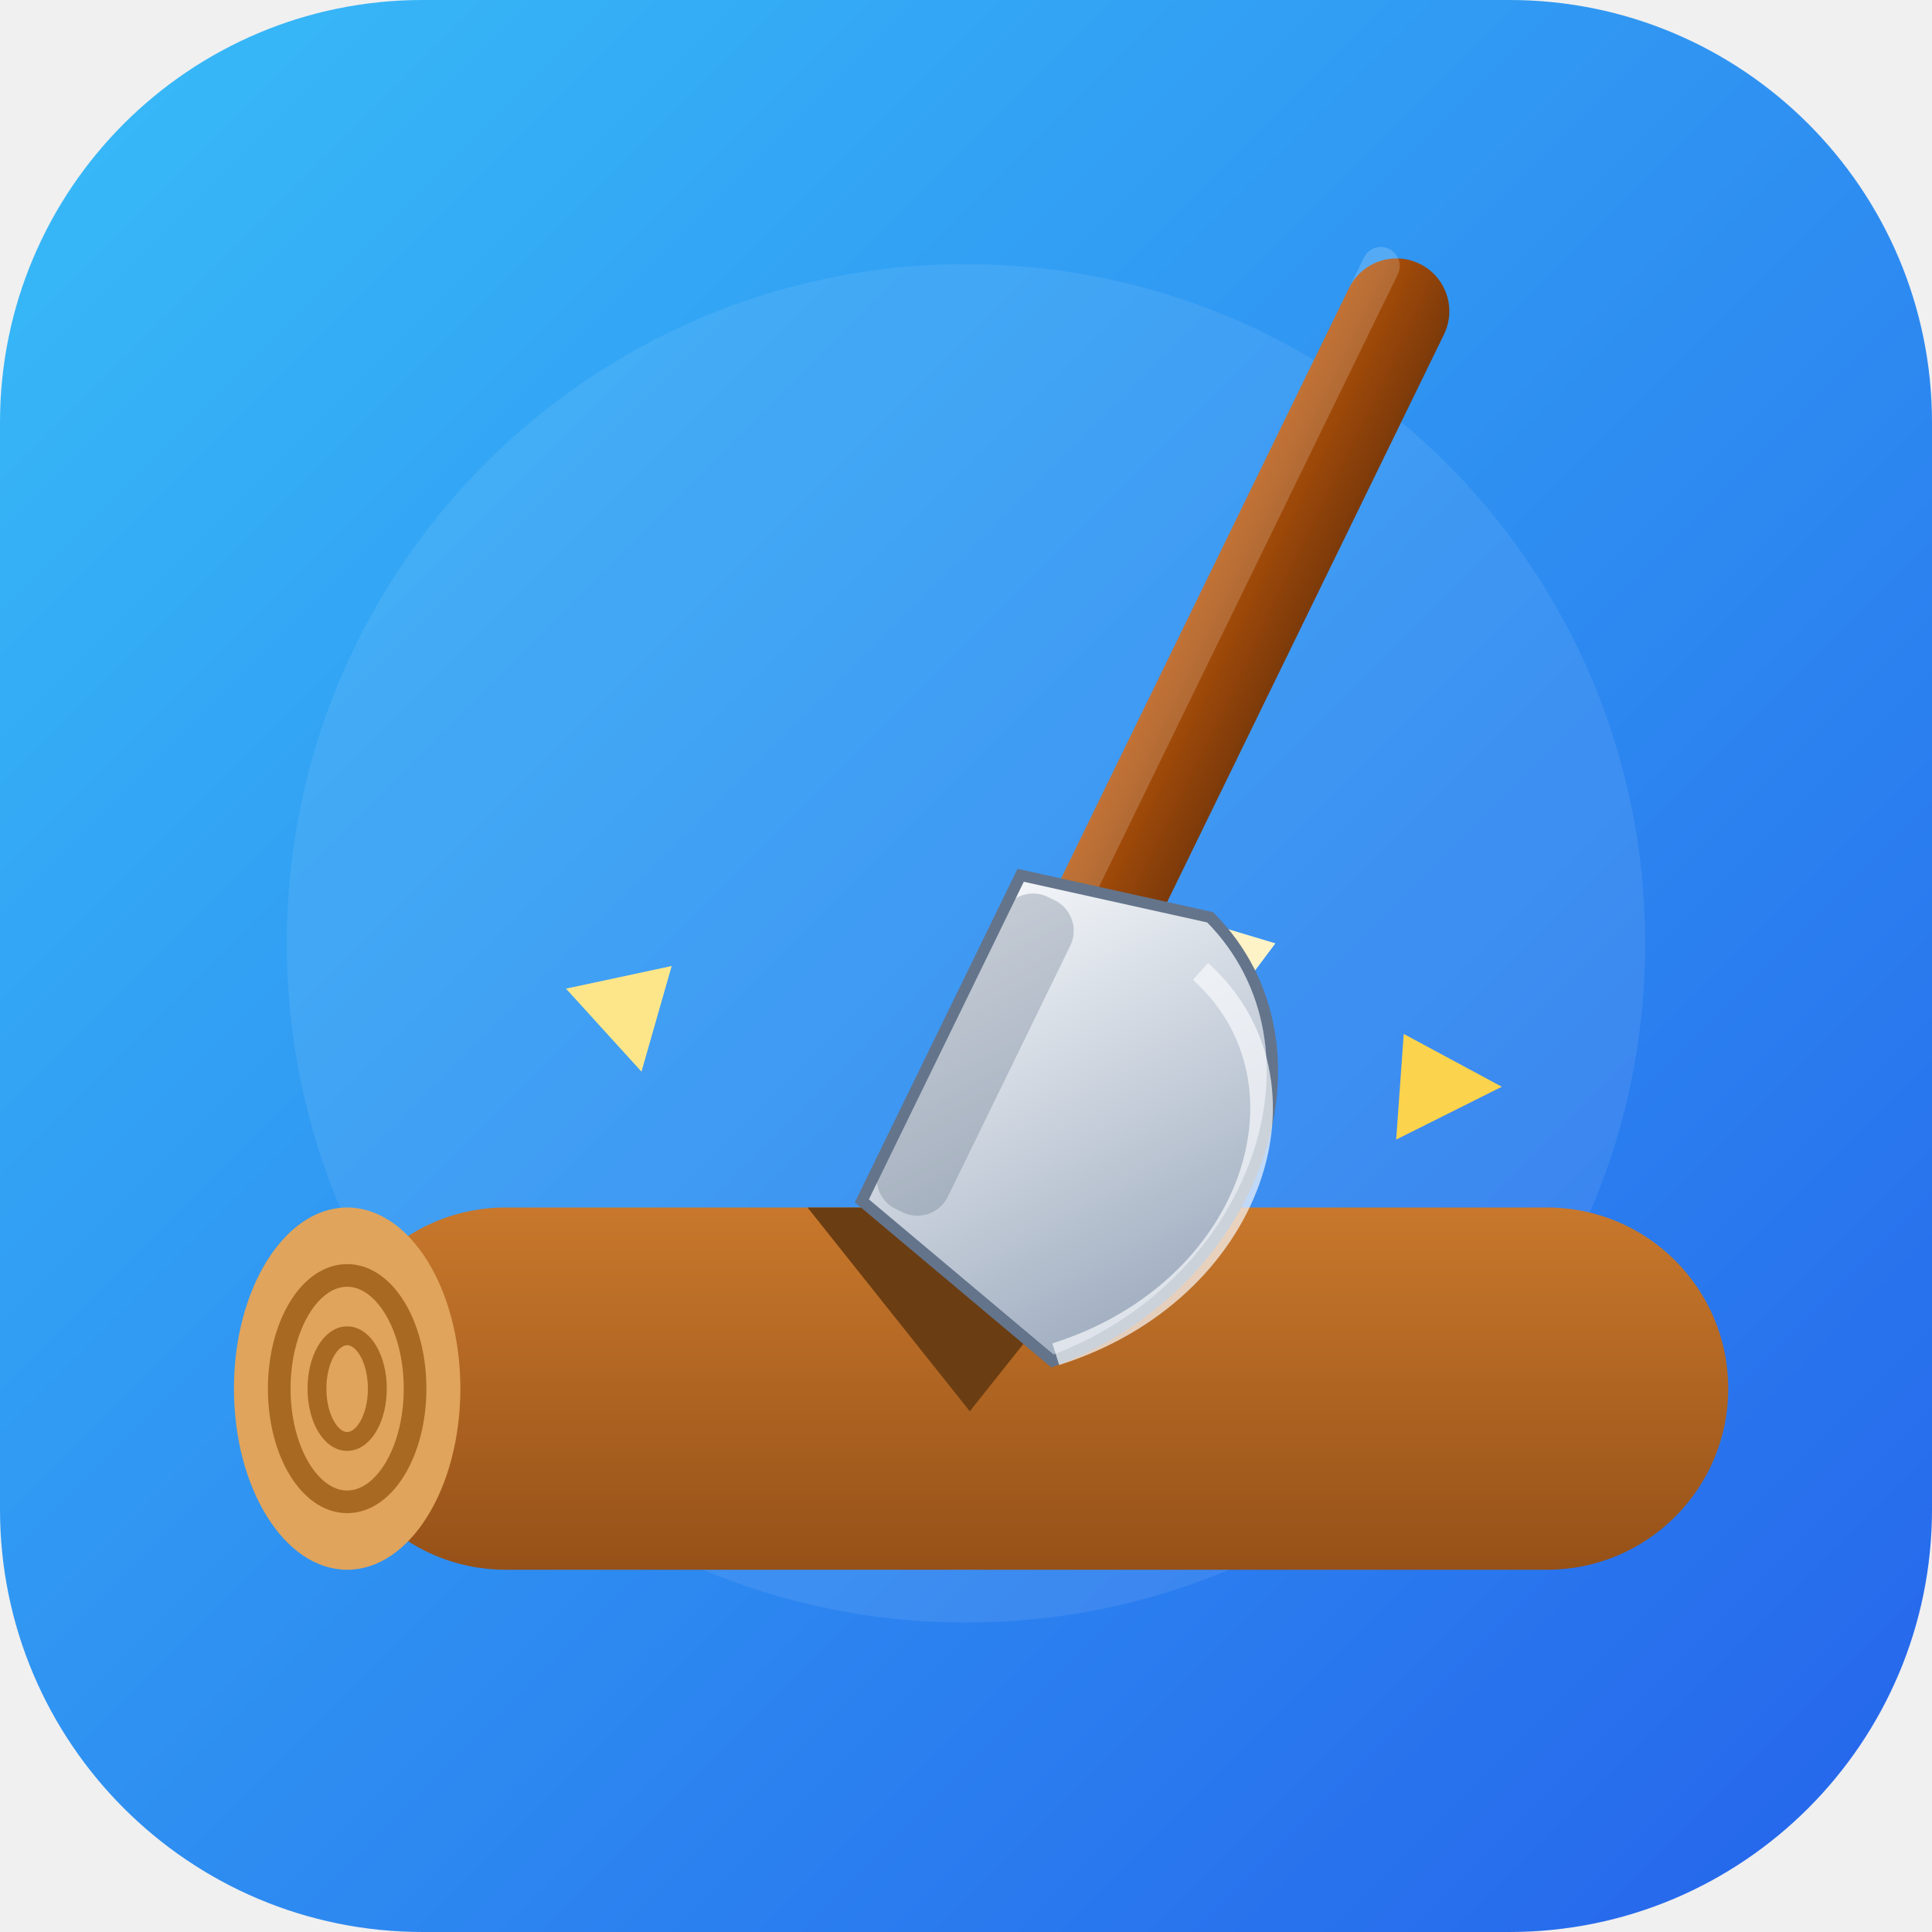
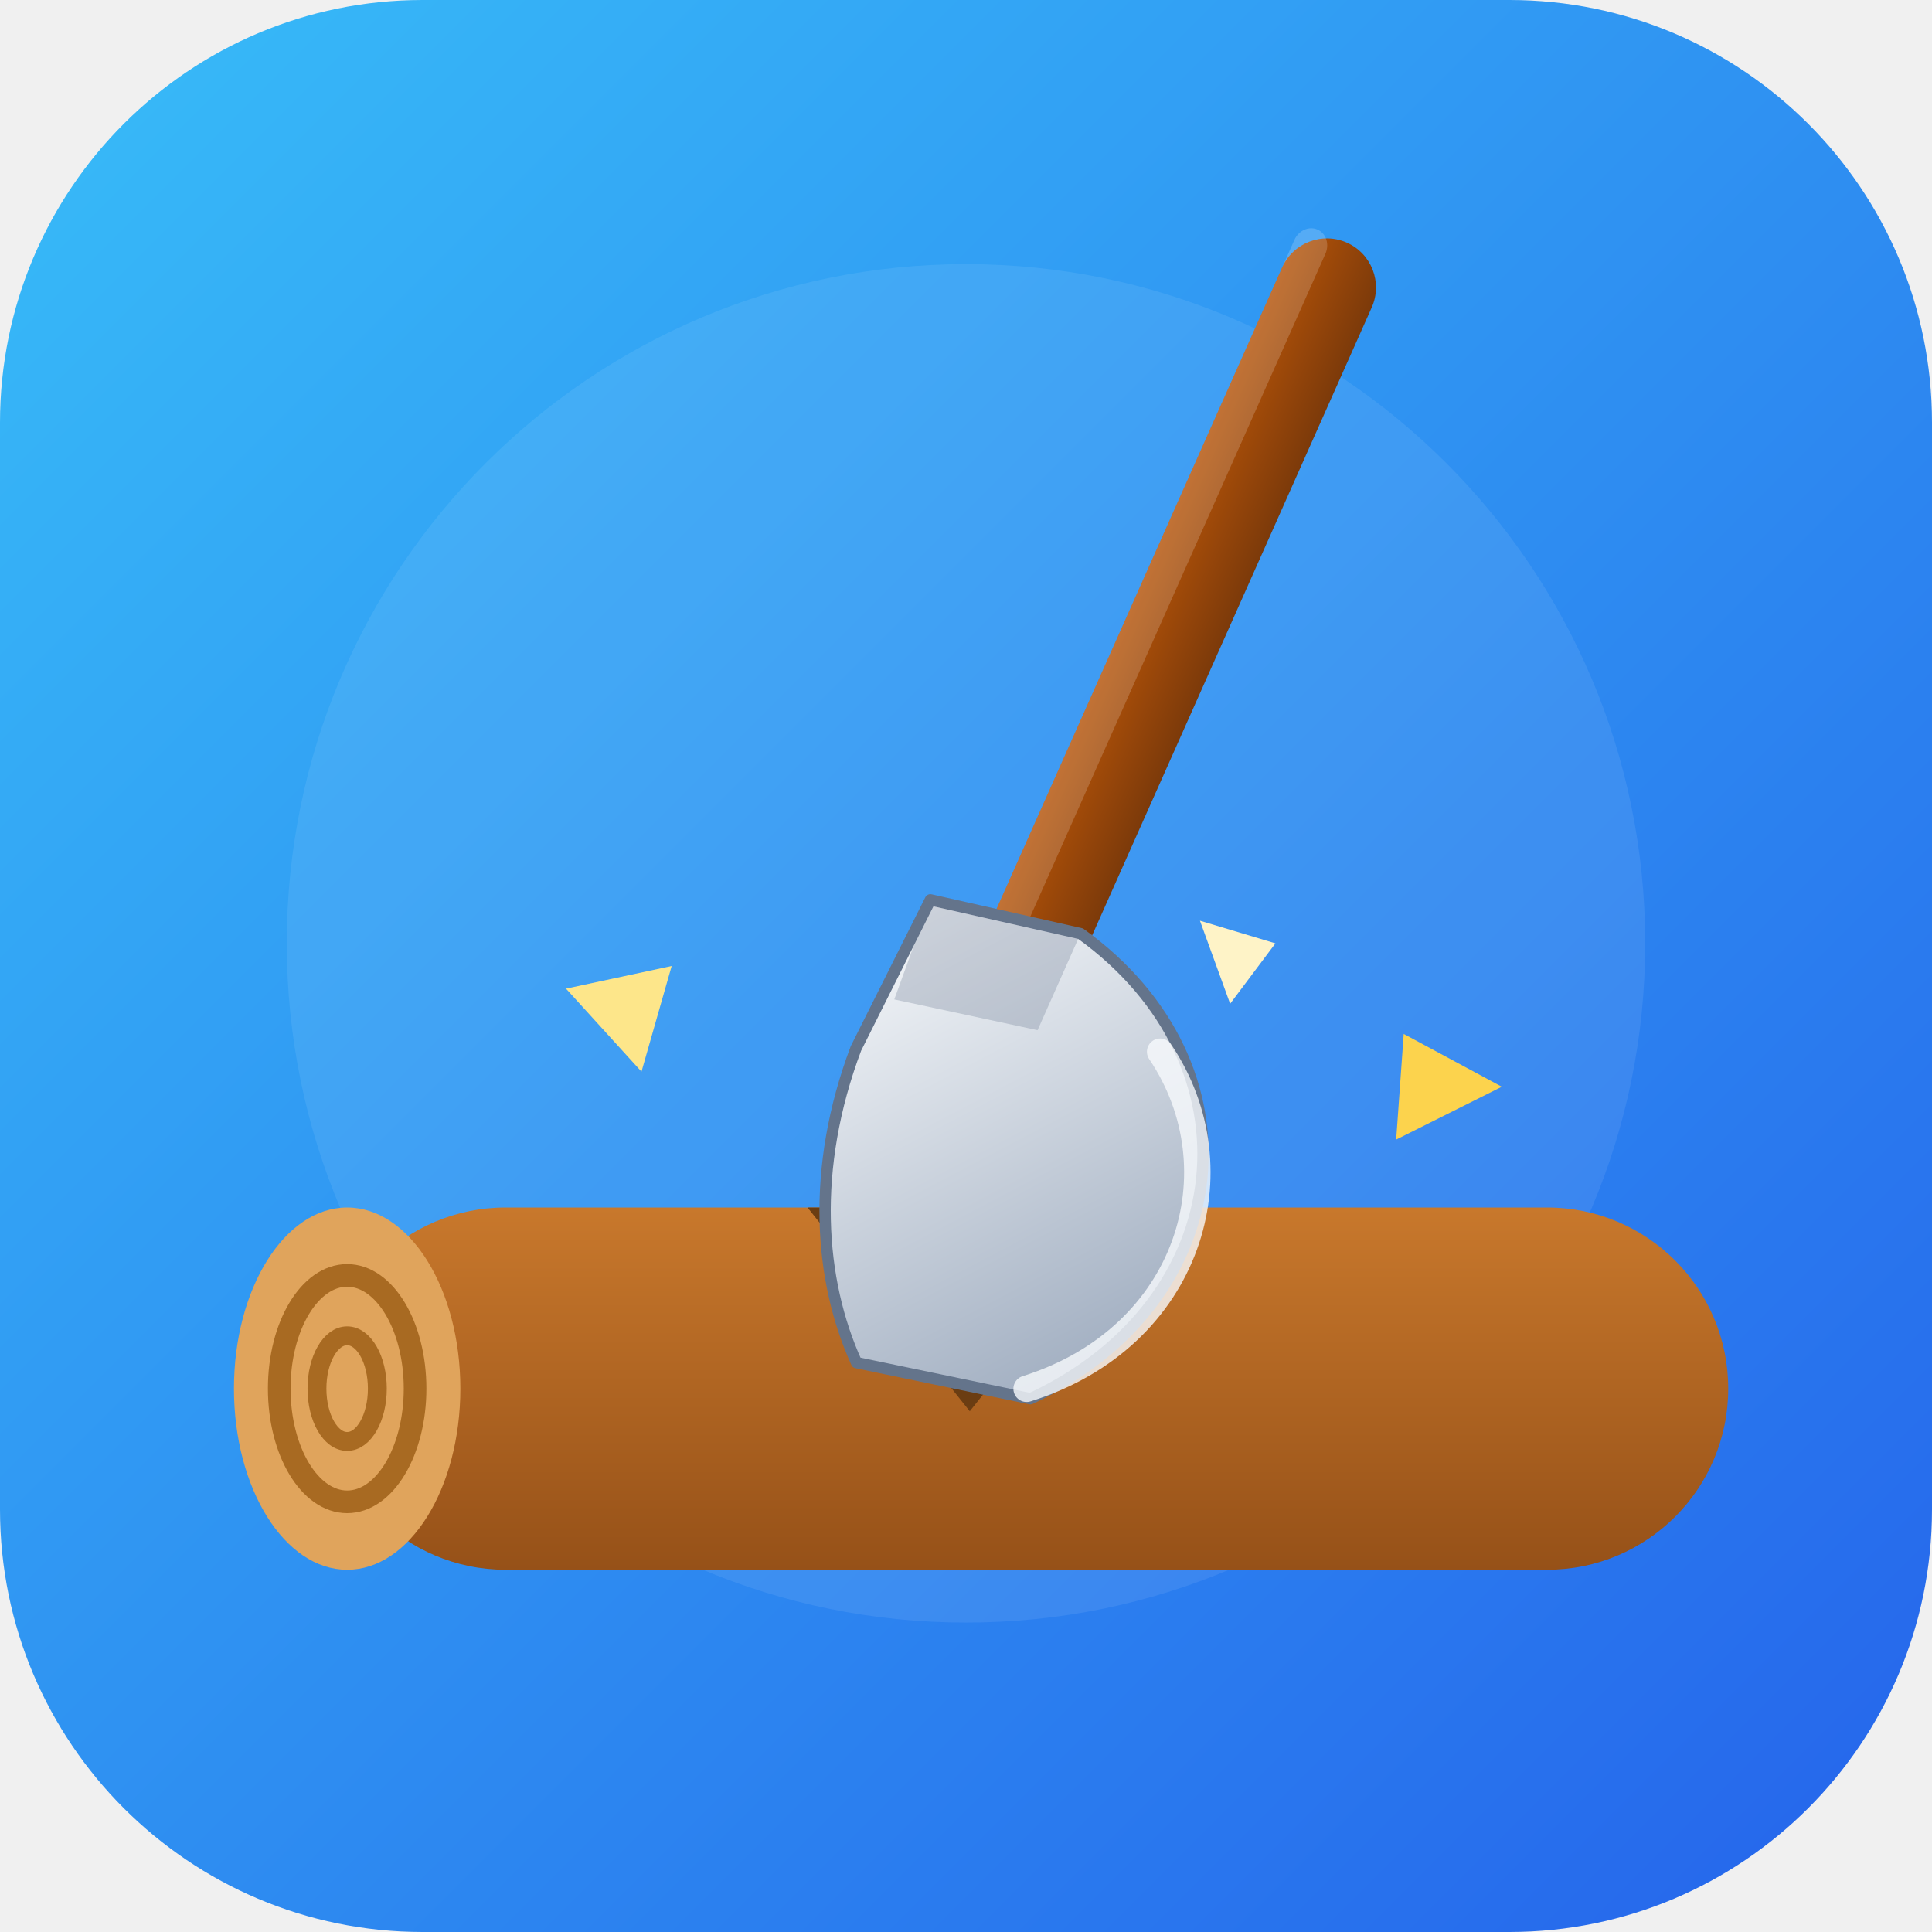
<svg xmlns="http://www.w3.org/2000/svg" viewBox="0 0 512 512">
  <defs>
    <linearGradient id="bg" x1="0" y1="0" x2="1" y2="1">
      <stop offset="0" stop-color="#38bdf8" />
      <stop offset="1" stop-color="#2563eb" />
    </linearGradient>
    <linearGradient id="wood" x1="0" y1="0" x2="0" y2="1">
      <stop offset="0" stop-color="#c8782c" />
      <stop offset="1" stop-color="#965118" />
    </linearGradient>
    <linearGradient id="steel" x1="0" y1="0" x2="1" y2="1">
      <stop offset="0" stop-color="#f8fafc" />
      <stop offset="1" stop-color="#94a3b8" />
    </linearGradient>
    <linearGradient id="handle" x1="0" y1="0" x2="1" y2="0">
      <stop offset="0" stop-color="#b45309" />
      <stop offset="1" stop-color="#7c3a0a" />
    </linearGradient>
  </defs>
  <rect width="512" height="512" rx="112" fill="url(#bg)" />
  <circle cx="256" cy="250" r="180" fill="#ffffff" opacity="0.08" />
  <g>
    <rect x="86" y="320" width="372" height="96" rx="48" fill="url(#wood)" />
    <ellipse cx="92" cy="368" rx="30" ry="48" fill="#e0a45c" />
    <ellipse cx="92" cy="368" rx="18" ry="30" fill="none" stroke="#a86a22" stroke-width="6" />
    <ellipse cx="92" cy="368" rx="8" ry="14" fill="none" stroke="#a86a22" stroke-width="5" />
    <path d="M214 320 L300 320 L257 374 Z" fill="#6b3d12" />
  </g>
  <path d="M150 262 l28 -6 -8 28 z" fill="#fde68a" />
  <path d="M398 288 l-26 -14 -2 28 z" fill="#fcd34d" />
  <path d="M318 244 l20 6 -12 16 z" fill="#fef3c7" />
-   <g transform="translate(264,300) rotate(26)">
-     <rect x="-14" y="-256" width="28" height="240" rx="14" fill="url(#handle)" />
-     <rect x="-14" y="-256" width="10" height="240" rx="5" fill="#ffffff" opacity="0.18" />
-     <path d="M-24 -64 L26 -76 C72 -60 80 6 40 48 L-24 32 Z" fill="url(#steel)" stroke="#64748b" stroke-width="3" />
-     <rect x="-24" y="-62" width="20" height="92" rx="9" fill="#64748b" opacity="0.32" />
-     <path d="M30 -62 C72 -50 80 8 40 46" fill="none" stroke="#f8fafc" stroke-width="6" opacity="0.7" />
+   <g transform="translate(252,300) rotate(24)">
+     <rect x="-13" y="-258" width="26" height="232" rx="13" fill="url(#handle)" />
+     <rect x="-13" y="-258" width="9" height="232" rx="5" fill="#ffffff" opacity="0.18" />
+     <path d="M-30 -54 L10 -62 C68 -50 88 10 48 56 L2 66 C-16 50 -30 24 -32 -10 Z" fill="url(#steel)" stroke="#64748b" stroke-width="3" stroke-linejoin="round" />
+     <path d="M-30 -54 L10 -62 10 -34 -28 -26 Z" fill="#64748b" opacity="0.28" />
+     <path d="M42 -42 C74 -22 80 24 46 54" fill="none" stroke="#f8fafc" stroke-width="7" opacity="0.8" stroke-linecap="round" />
  </g>
</svg>
